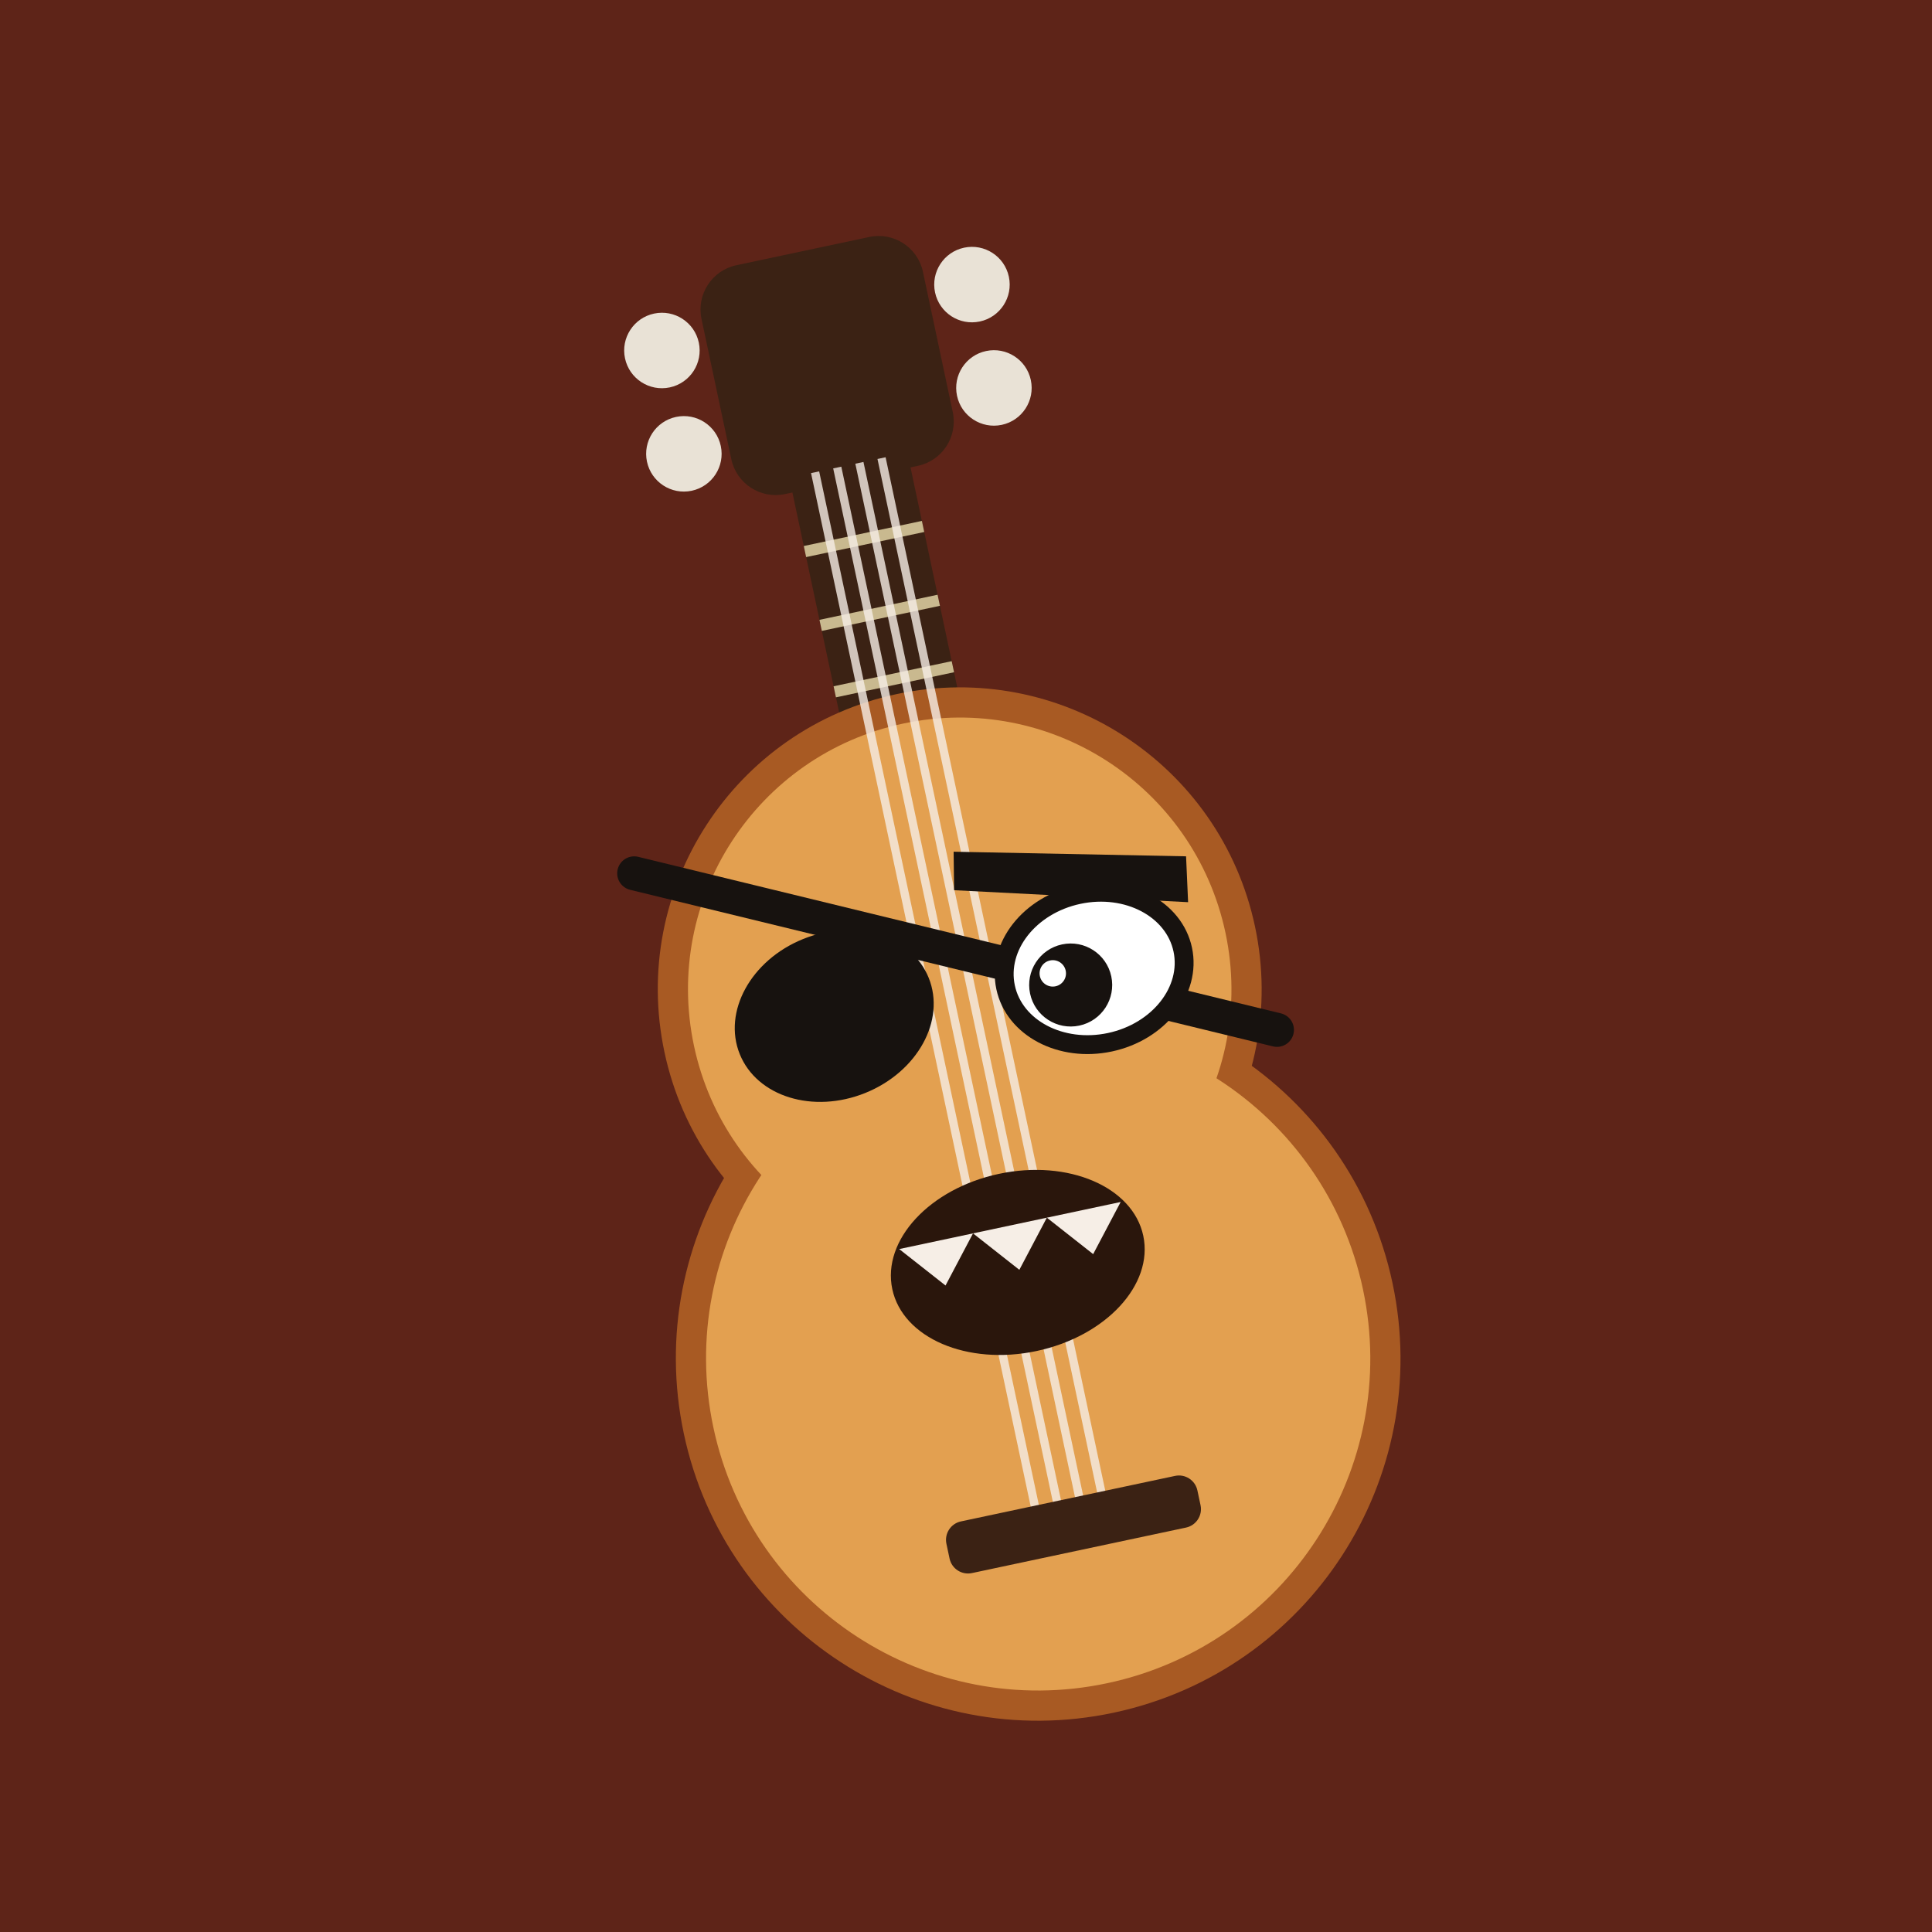
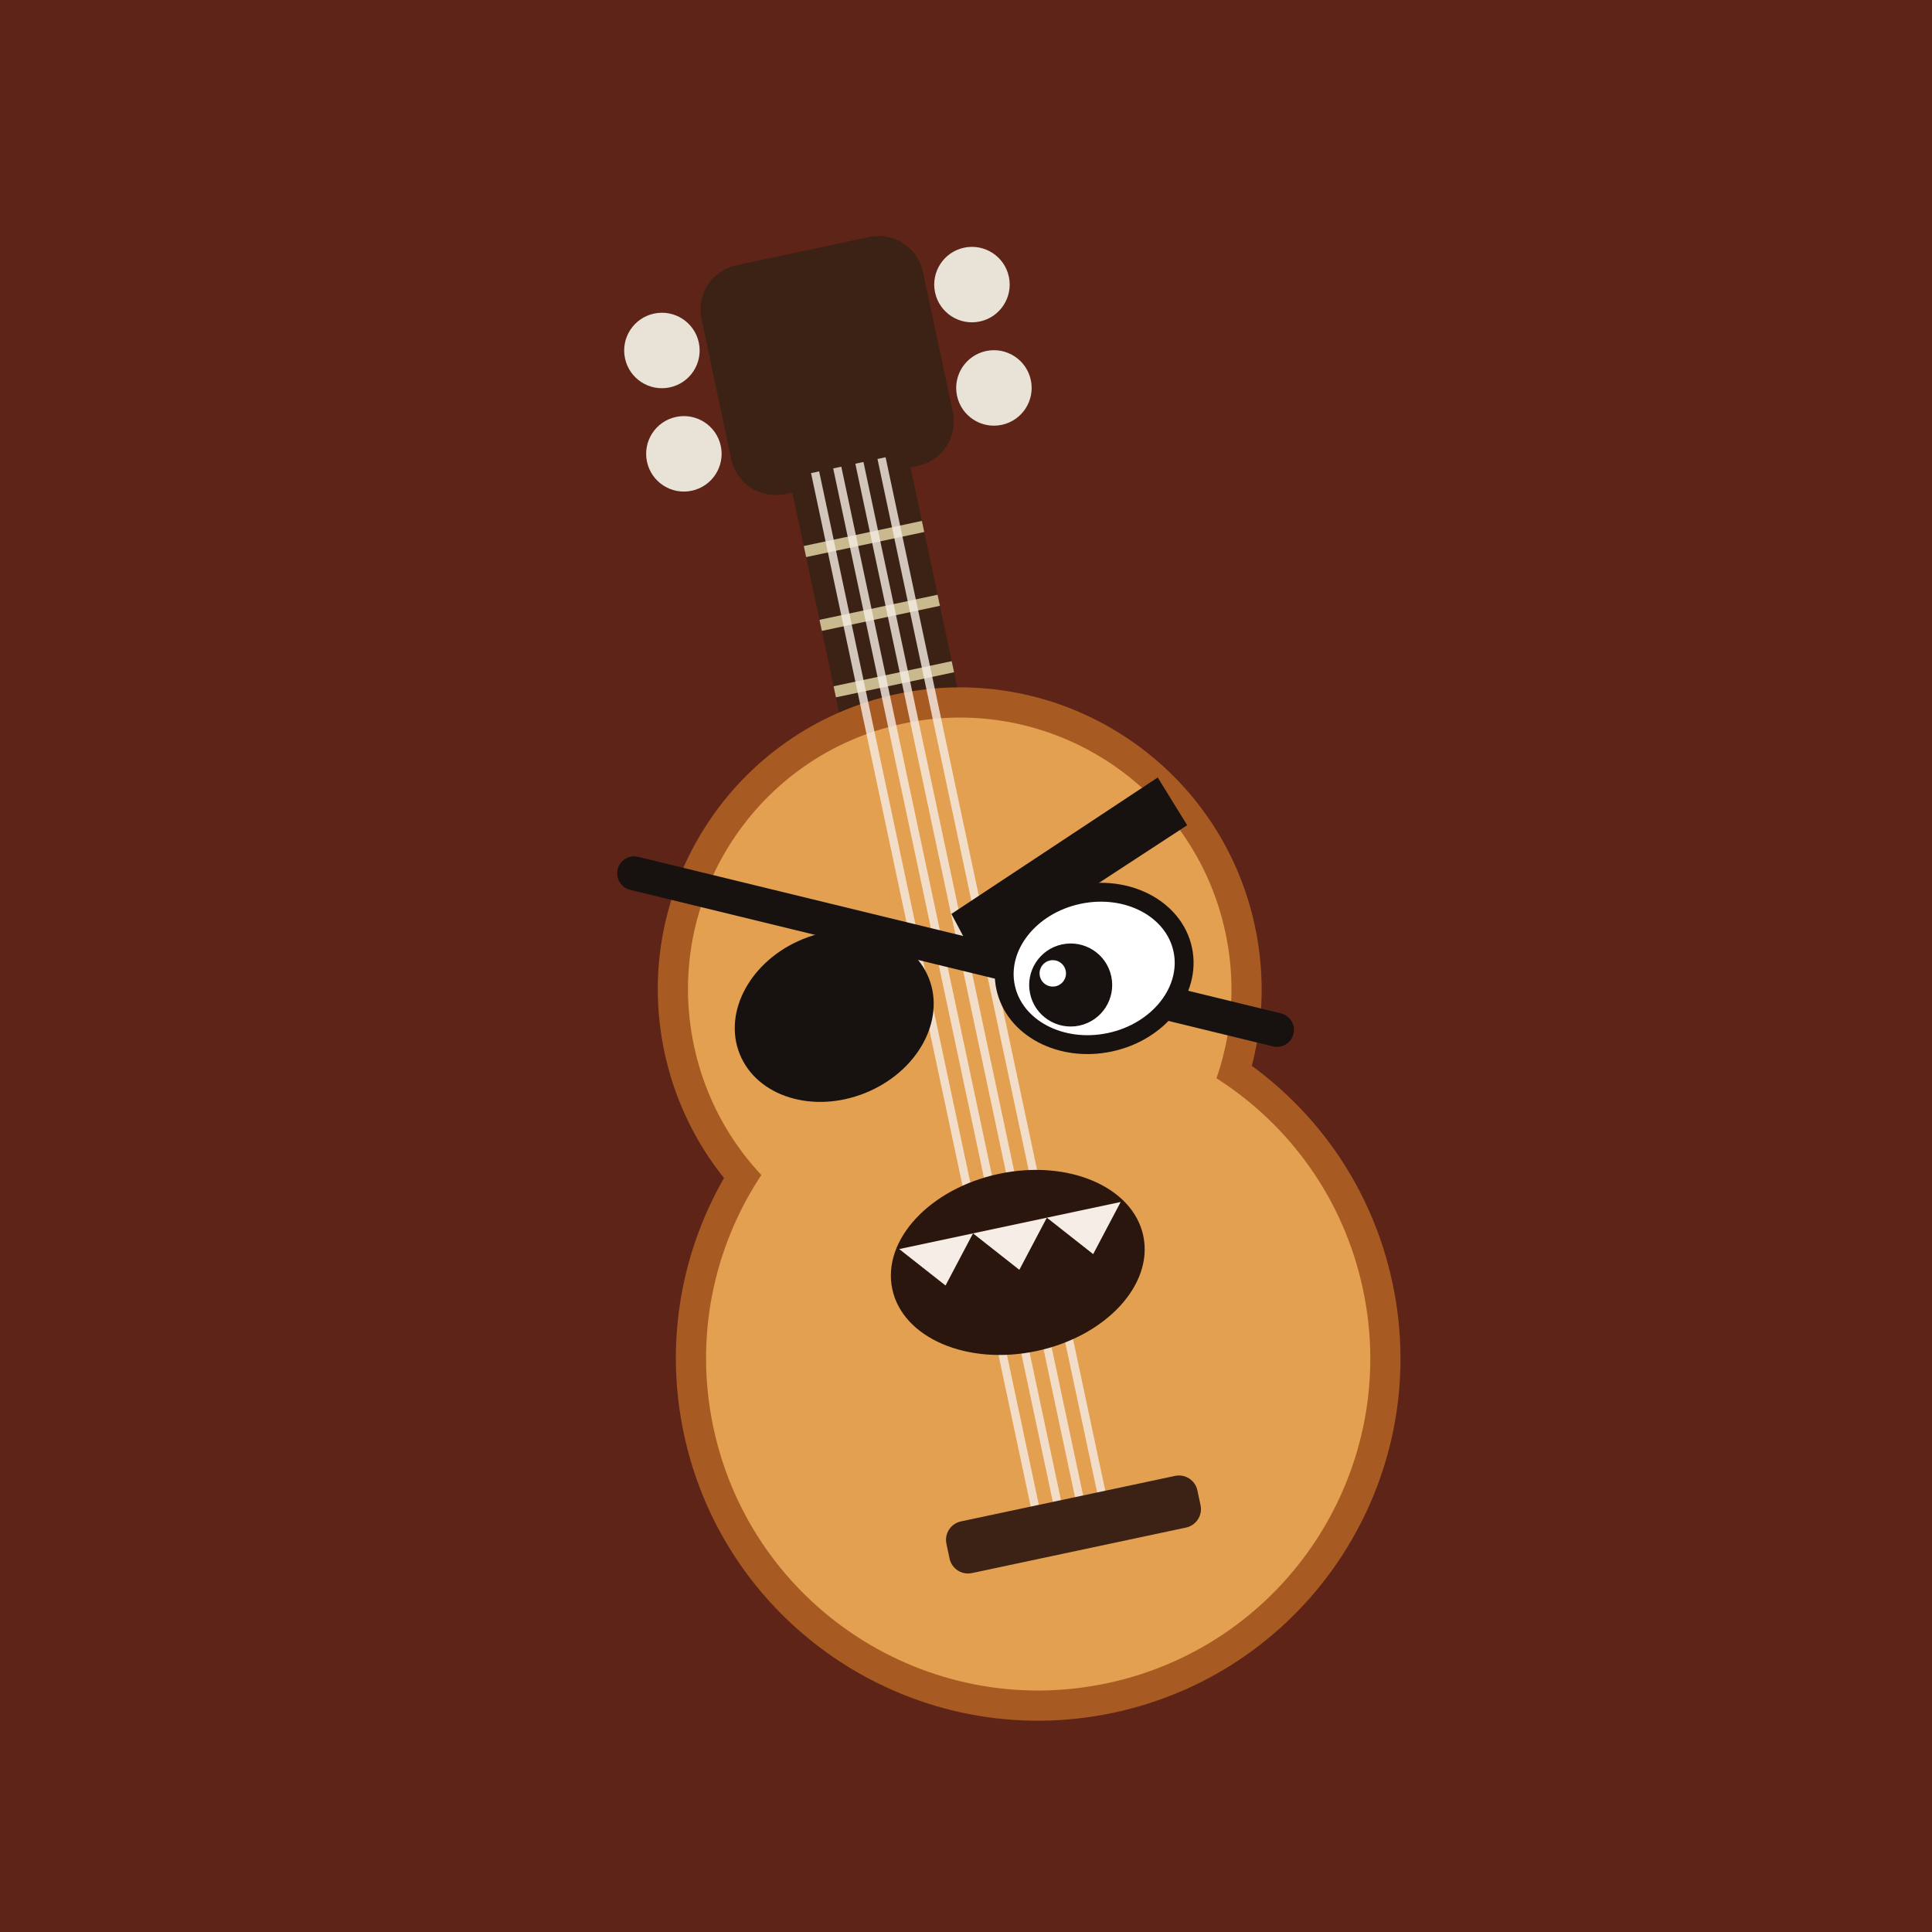
<svg xmlns="http://www.w3.org/2000/svg" viewBox="0 0 512 512">
  <rect width="512" height="512" fill="#5e2418" />
  <g transform="rotate(-12 256 270)">
    <rect x="226" y="62" width="60" height="62" rx="12" fill="#3b2214" />
    <g fill="#e9e2d6">
      <circle cx="214" cy="80" r="10" />
      <circle cx="214" cy="108" r="10" />
      <circle cx="298" cy="80" r="10" />
      <circle cx="298" cy="108" r="10" />
    </g>
    <rect x="240" y="118" width="32" height="90" fill="#3b2214" />
    <g stroke="#c9b98f" stroke-width="3">
      <line x1="240" y1="140" x2="272" y2="140" />
      <line x1="240" y1="160" x2="272" y2="160" />
      <line x1="240" y1="178" x2="272" y2="178" />
      <line x1="240" y1="194" x2="272" y2="194" />
    </g>
    <g fill="#a85a23">
      <circle cx="256" cy="262" r="80" />
      <circle cx="256" cy="362" r="96" />
      <rect x="190" y="262" width="132" height="100" />
    </g>
    <g fill="#e3a050">
      <circle cx="256" cy="262" r="72" />
      <circle cx="256" cy="362" r="88" />
      <rect x="198" y="262" width="116" height="100" />
    </g>
    <g stroke="#f6eee6" stroke-width="2.2" opacity=".8">
      <line x1="247" y1="120" x2="247" y2="404" />
      <line x1="253" y1="120" x2="253" y2="404" />
      <line x1="259" y1="120" x2="259" y2="404" />
      <line x1="265" y1="120" x2="265" y2="404" />
    </g>
    <rect x="222" y="400" width="68" height="14" rx="5" fill="#3b2214" />
    <path d="M178 214 L336 290" stroke="#17120f" stroke-width="9" stroke-linecap="round" />
    <ellipse cx="222" cy="262" rx="27" ry="22" fill="#17120f" transform="rotate(-10 222 262)" />
    <ellipse cx="292" cy="264" rx="24" ry="20" fill="#ffffff" stroke="#17120f" stroke-width="5" />
    <circle cx="285" cy="267" r="11" fill="#17120f" />
    <circle cx="281" cy="263" r="3.5" fill="#ffffff" />
-     <path d="M262 226 L322 240 L320 252 L260 236 Z" fill="#17120f" />
+     <path d="M262 256 L324 232 L319 218 L258 242 Z" fill="#17120f" />
    <ellipse cx="256" cy="336" rx="34" ry="24" fill="#2a160c" />
    <path d="M226 326 L236 338 L246 326 L256 338 L266 326 L276 338 L286 326 Z" fill="#f6eee6" />
  </g>
</svg>
